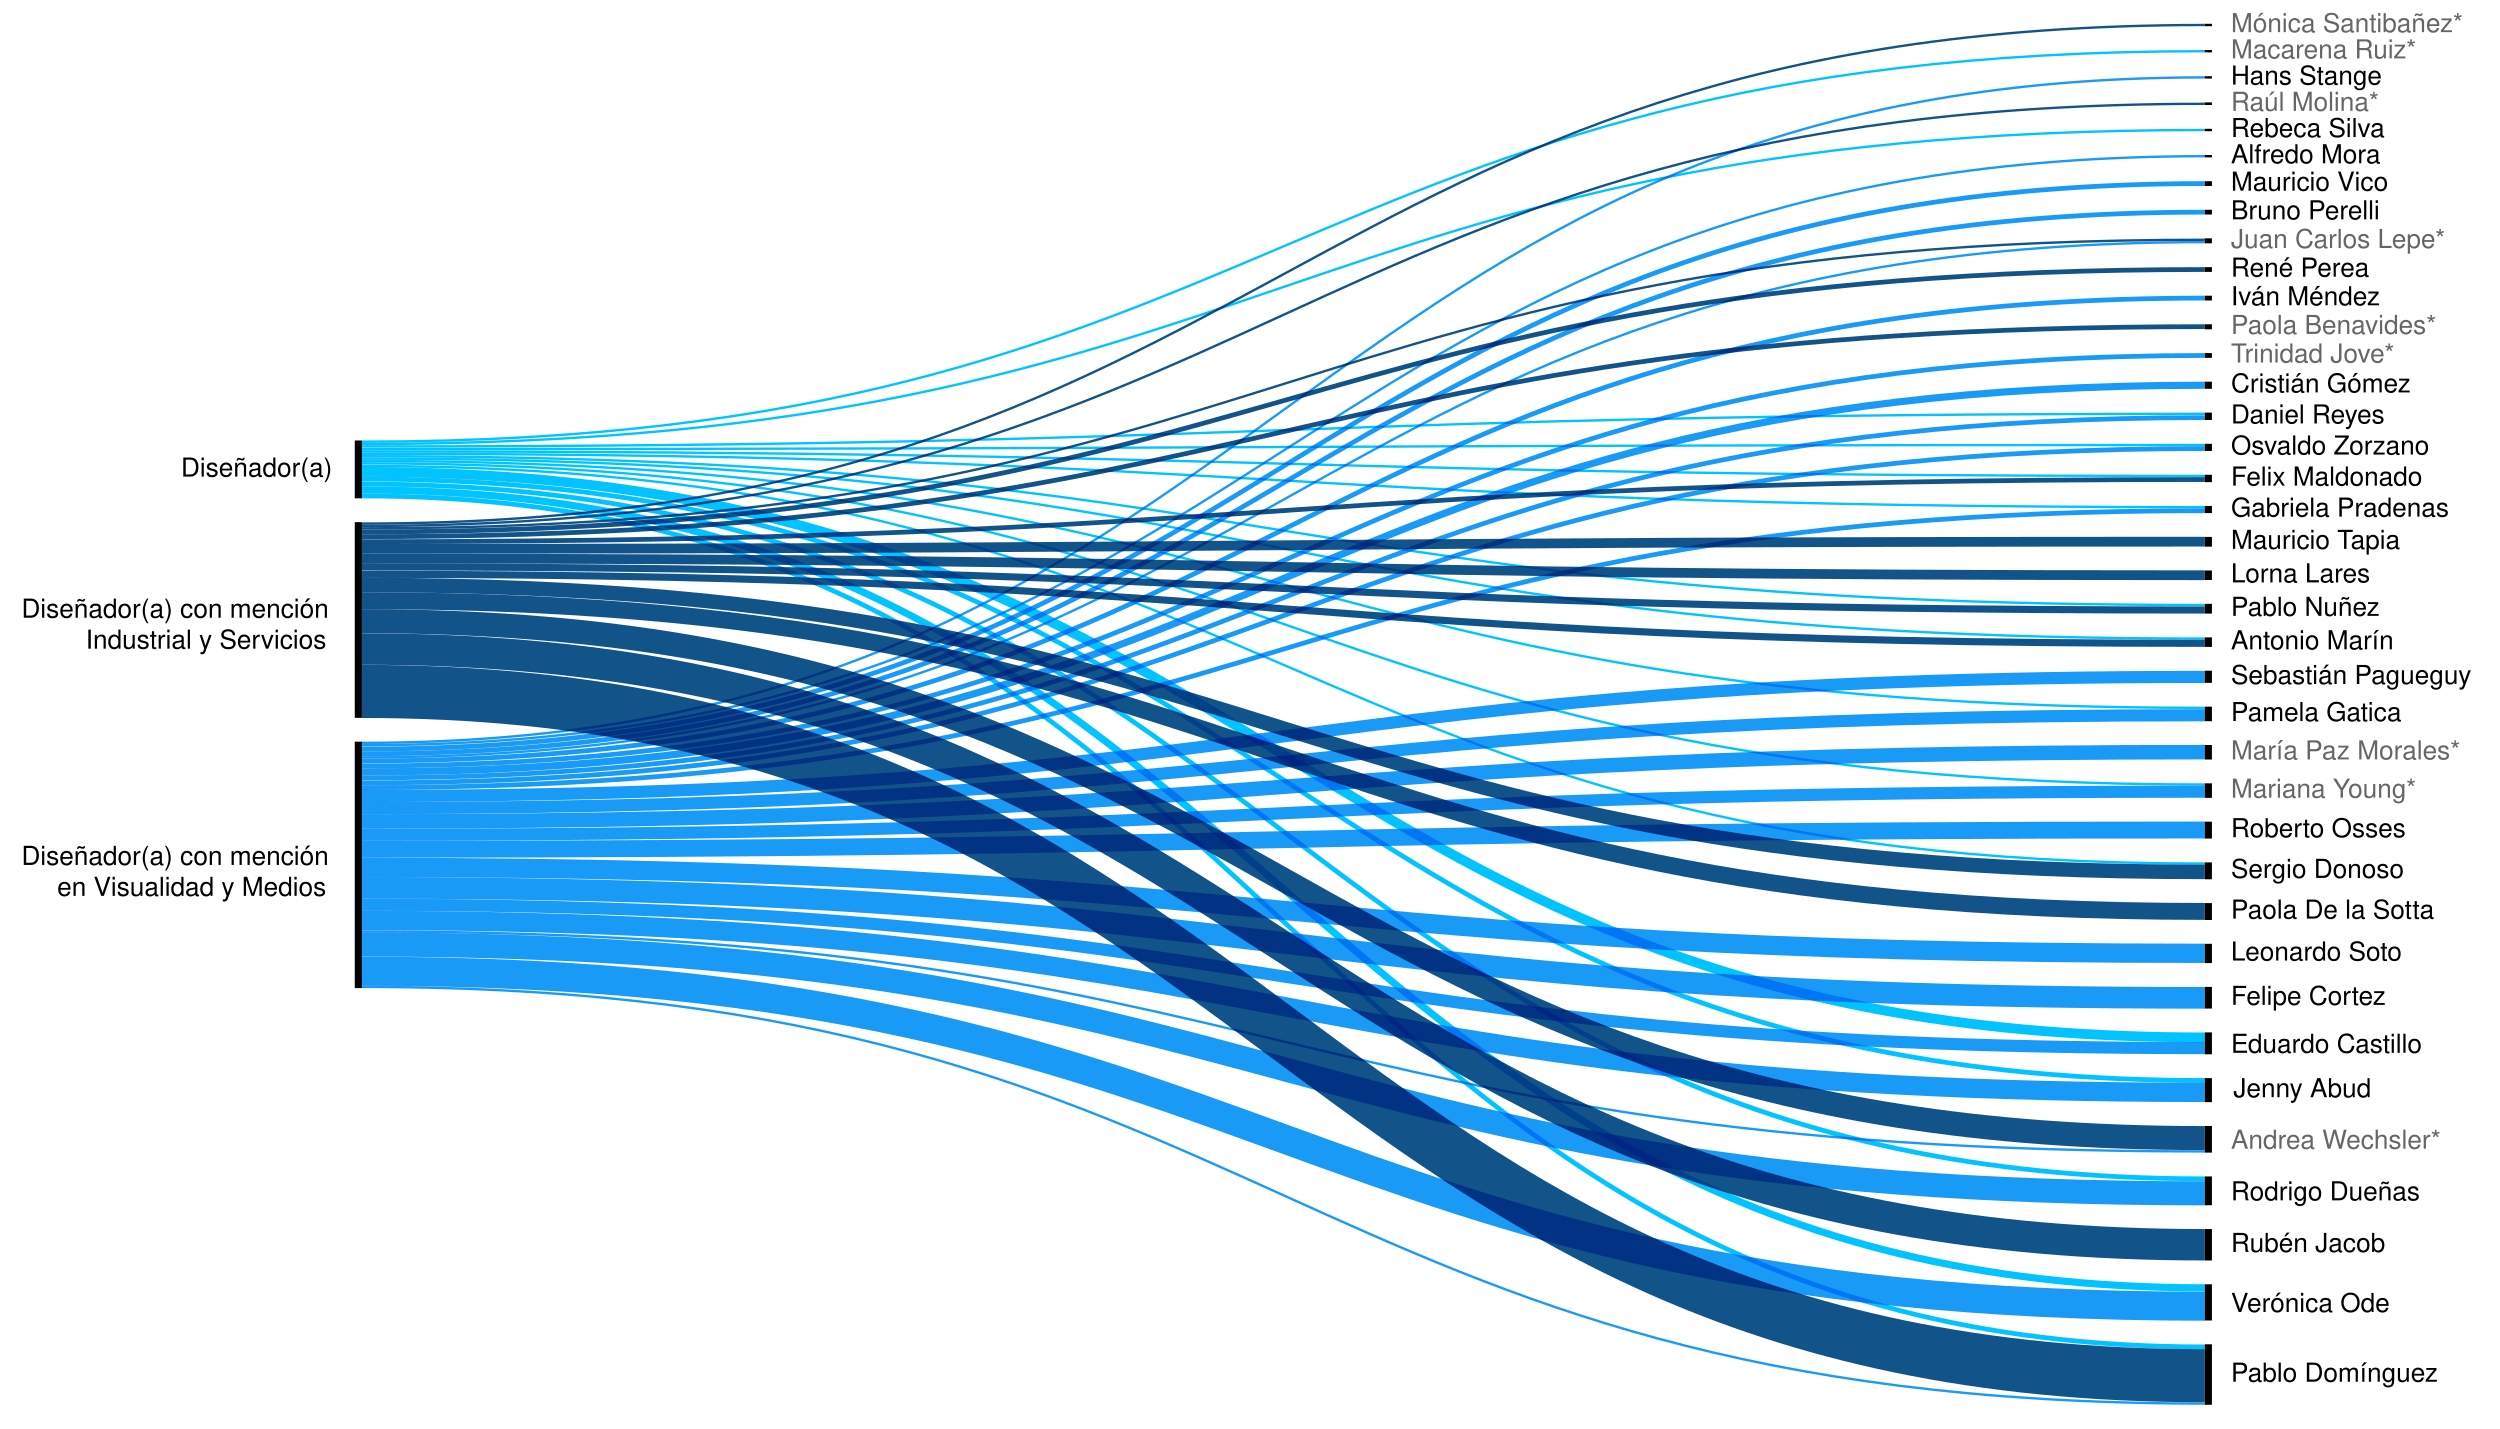
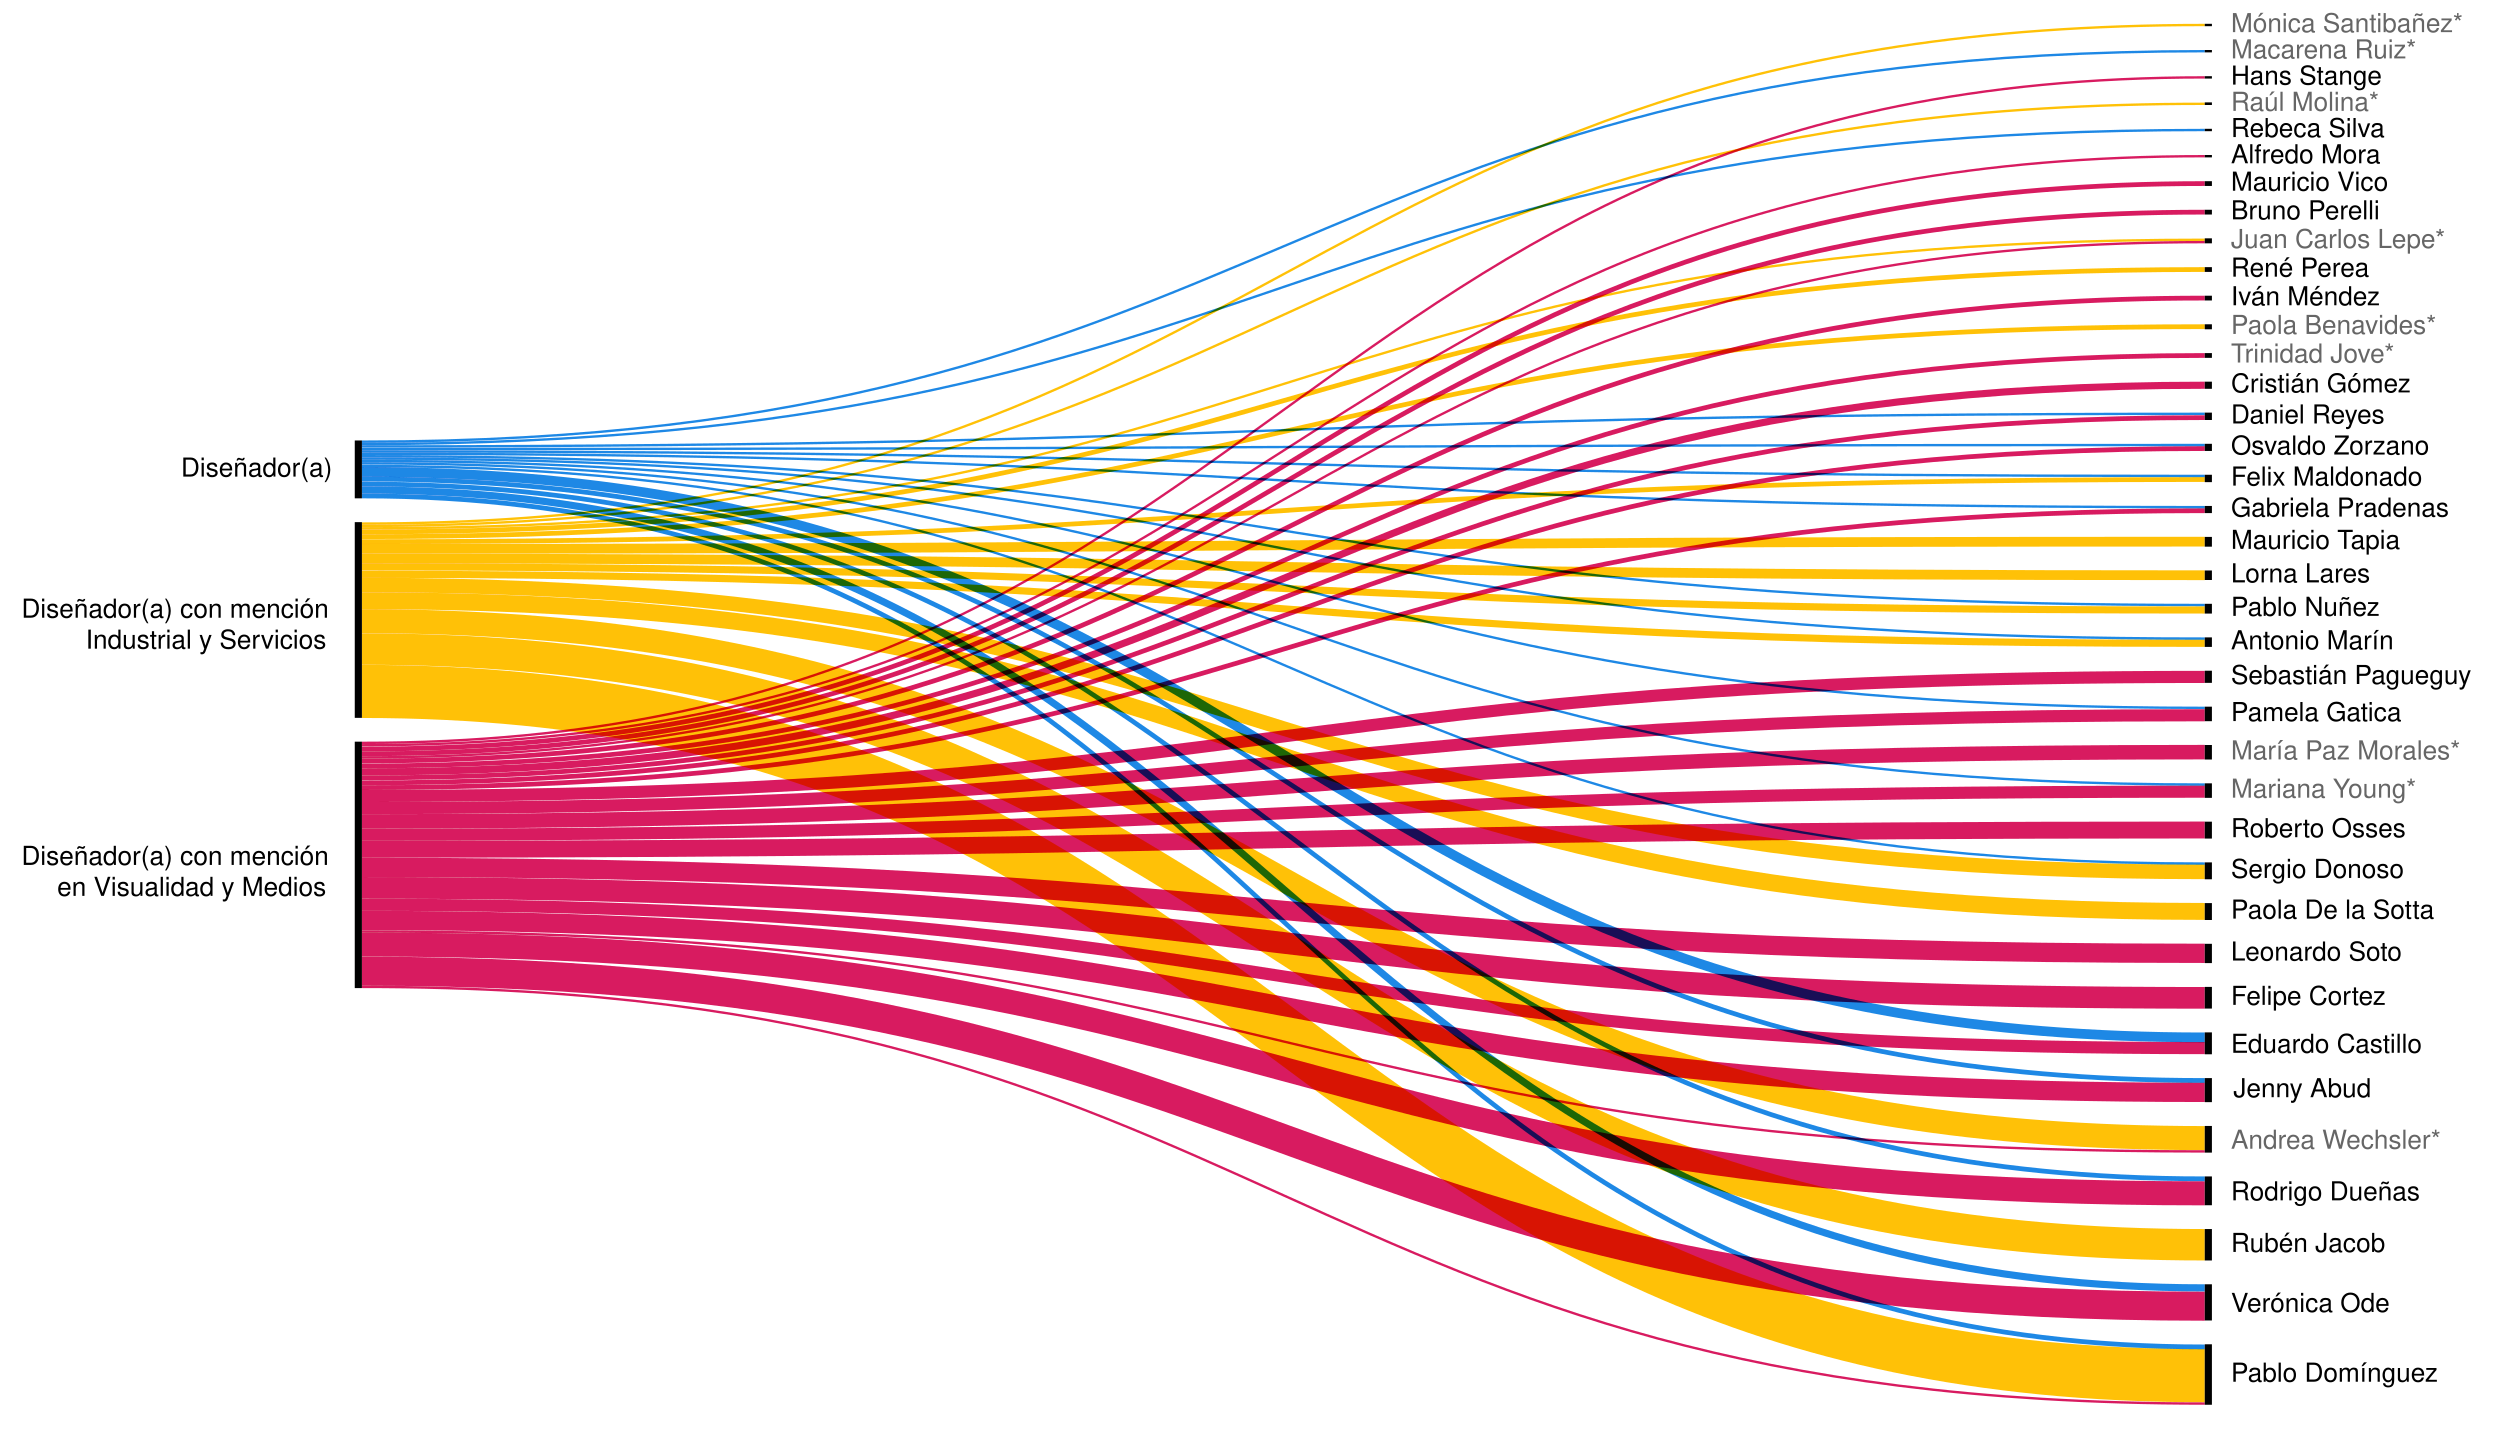
<svg xmlns="http://www.w3.org/2000/svg" version="1.2" viewBox="0 0 1050 600">
  <style>
		tspan { white-space:pre } 
		.s0 { fill: #000000 } 
- 		.s1 { mix-blend-mode: multiply;fill: none;stroke: #189af6;stroke-width: 9.1 } 
- 		.s2 { mix-blend-mode: multiply;fill: none;stroke: #189af6;stroke-width: 2 } 
- 		.s3 { mix-blend-mode: multiply;fill: none;stroke: #00c3ff;stroke-width: 3 } 
- 		.s4 { mix-blend-mode: multiply;fill: none;stroke: #125389;stroke-width: 4.1 } 
- 		.s5 { mix-blend-mode: multiply;fill: none;stroke: #189af6;stroke-width: 3 } 
- 		.s6 { mix-blend-mode: multiply;fill: none;stroke: #189af6;stroke-width: 1 } 
- 		.s7 { mix-blend-mode: multiply;fill: none;stroke: #189af6;stroke-width: 7.1 } 
- 		.s8 { mix-blend-mode: multiply;fill: none;stroke: #125389;stroke-width: 22.3 } 
- 		.s9 { mix-blend-mode: multiply;fill: none;stroke: #125389;stroke-width: 13.2 } 
- 		.s10 { mix-blend-mode: multiply;fill: none;stroke: #125389;stroke-width: 10.1 } 
- 		.s11 { mix-blend-mode: multiply;fill: none;stroke: #125389;stroke-width: 6.1 } 
- 		.s12 { mix-blend-mode: multiply;fill: none;stroke: #189af6;stroke-width: 12.2 } 
- 		.s13 { mix-blend-mode: multiply;fill: none;stroke: #189af6;stroke-width: 5.1 } 
- 		.s14 { mix-blend-mode: multiply;fill: none;stroke: #189af6;stroke-width: 10.1 } 
- 		.s15 { mix-blend-mode: multiply;fill: none;stroke: #00c3ff;stroke-width: 4.1 } 
- 		.s16 { mix-blend-mode: multiply;fill: none;stroke: #189af6;stroke-width: 8.1 } 
- 		.s17 { mix-blend-mode: multiply;fill: none;stroke: #00c3ff;stroke-width: 2 } 
- 		.s18 { mix-blend-mode: multiply;fill: none;stroke: #00c3ff;stroke-width: 1 } 
- 		.s19 { mix-blend-mode: multiply;fill: none;stroke: #125389;stroke-width: 3 } 
- 		.s20 { mix-blend-mode: multiply;fill: none;stroke: #125389;stroke-width: 7.1 } 
- 		.s21 { mix-blend-mode: multiply;fill: none;stroke: #189af6;stroke-width: 6.1 } 
- 		.s22 { mix-blend-mode: multiply;fill: none;stroke: #125389;stroke-width: 1 } 
- 		.s23 { mix-blend-mode: multiply;fill: none;stroke: #125389;stroke-width: 2 } 
+ 		.s1 { mix-blend-mode: multiply;fill: none;stroke: #D81B60;stroke-width: 9.1 } 
+ 		.s2 { mix-blend-mode: multiply;fill: none;stroke: #D81B60;stroke-width: 2 } 
+ 		.s3 { mix-blend-mode: multiply;fill: none;stroke: #1E88E5;stroke-width: 3 } 
+ 		.s4 { mix-blend-mode: multiply;fill: none;stroke: #FFC107;stroke-width: 4.1 } 
+ 		.s5 { mix-blend-mode: multiply;fill: none;stroke: #D81B60;stroke-width: 3 } 
+ 		.s6 { mix-blend-mode: multiply;fill: none;stroke: #D81B60;stroke-width: 1 } 
+ 		.s7 { mix-blend-mode: multiply;fill: none;stroke: #D81B60;stroke-width: 7.1 } 
+ 		.s8 { mix-blend-mode: multiply;fill: none;stroke: #FFC107;stroke-width: 22.3 } 
+ 		.s9 { mix-blend-mode: multiply;fill: none;stroke: #FFC107;stroke-width: 13.2 } 
+ 		.s10 { mix-blend-mode: multiply;fill: none;stroke: #FFC107;stroke-width: 10.1 } 
+ 		.s11 { mix-blend-mode: multiply;fill: none;stroke: #FFC107;stroke-width: 6.1 } 
+ 		.s12 { mix-blend-mode: multiply;fill: none;stroke: #D81B60;stroke-width: 12.2 } 
+ 		.s13 { mix-blend-mode: multiply;fill: none;stroke: #D81B60;stroke-width: 5.1 } 
+ 		.s14 { mix-blend-mode: multiply;fill: none;stroke: #D81B60;stroke-width: 10.1 } 
+ 		.s15 { mix-blend-mode: multiply;fill: none;stroke: #1E88E5;stroke-width: 4.1 } 
+ 		.s16 { mix-blend-mode: multiply;fill: none;stroke: #D81B60;stroke-width: 8.1 } 
+ 		.s17 { mix-blend-mode: multiply;fill: none;stroke: #1E88E5;stroke-width: 2 } 
+ 		.s18 { mix-blend-mode: multiply;fill: none;stroke: #1E88E5;stroke-width: 1 } 
+ 		.s19 { mix-blend-mode: multiply;fill: none;stroke: #FFC107;stroke-width: 3 } 
+ 		.s20 { mix-blend-mode: multiply;fill: none;stroke: #FFC107;stroke-width: 7.1 } 
+ 		.s21 { mix-blend-mode: multiply;fill: none;stroke: #D81B60;stroke-width: 6.1 } 
+ 		.s22 { mix-blend-mode: multiply;fill: none;stroke: #FFC107;stroke-width: 1 } 
+ 		.s23 { mix-blend-mode: multiply;fill: none;stroke: #FFC107;stroke-width: 2 } 
		.t24 { font-size: 11px;fill: #000000;font-family: Helvetica, Arial, sans-serif } 
		.asterisco {fill: #666666; } 
	</style>
  <g id="visualization">
    <g>
      <path class="s0" d="m926 10h3v1h-3z" />
      <path class="s0" d="m926 21h3v1h-3z" />
      <path class="s0" d="m926 32h3v1h-3z" />
      <path class="s0" d="m926 43h3v1.1h-3z" />
      <path class="s0" d="m926 54.1h3v1h-3z" />
      <path class="s0" d="m926 65.1h3v1h-3z" />
      <path class="s0" d="m926 76.1h3v2h-3z" />
      <path class="s0" d="m926 88.1h3v2h-3z" />
      <path class="s0" d="m926 100.1h3v2.1h-3z" />
      <path class="s0" d="m926 112.2h3v2h-3z" />
      <path class="s0" d="m926 124.2h3v2h-3z" />
      <path class="s0" d="m926 136.2h3v2.1h-3z" />
      <path class="s0" d="m926 148.3h3v2h-3z" />
      <path class="s0" d="m926 160.3h3v3h-3z" />
      <path class="s0" d="m926 173.3h3v3.1h-3z" />
      <path class="s0" d="m926 186.4h3v3h-3z" />
      <path class="s0" d="m926 199.4h3v3.1h-3z" />
      <path class="s0" d="m926 212.5h3v3h-3z" />
      <path class="s0" d="m926 225.5h3v4.1h-3z" />
      <path class="s0" d="m926 239.6h3v4h-3z" />
      <path class="s0" d="m926 253.6h3v4.1h-3z" />
      <path class="s0" d="m926 267.7h3v4h-3z" />
      <path class="s0" d="m926 281.7h3v5.1h-3z" />
      <path class="s0" d="m926 296.8h3v6.1h-3z" />
      <path class="s0" d="m926 312.9h3v6.1h-3z" />
      <path class="s0" d="m926 329h3v6.1h-3z" />
      <path class="s0" d="m926 345.1h3v7.1h-3z" />
      <path class="s0" d="m926 362.2h3v7.1h-3z" />
      <path class="s0" d="m926 379.3h3v7.1h-3z" />
      <path class="s0" d="m926 396.4h3v8.1h-3z" />
      <path class="s0" d="m926 414.5h3v9.1h-3z" />
      <path class="s0" d="m926 433.6h3v9.2h-3z" />
      <path class="s0" d="m926 452.8h3v10.1h-3z" />
      <path class="s0" d="m926 472.9h3v11.2h-3z" />
      <path class="s0" d="m926 494.1h3v12.1h-3z" />
      <path class="s0" d="m926 516.2h3v13.2h-3z" />
      <path class="s0" d="m926 539.4h3v15.2h-3z" />
      <path class="s0" d="m149 185h3v24.3h-3z" />
      <path class="s0" d="m926 564.6h3v25.4h-3z" />
      <path class="s0" d="m149 219.3h3v82.2h-3z" />
      <path class="s0" d="m149 311.5h3v103.5h-3z" />
    </g>
    <g>
      <g>
        <path class="s1" d="m152 372.9c387 0 387 46.2 774 46.2" />
      </g>
      <g>
        <path class="s2" d="m152 314.6c387 0 387-237.5 774-237.5" />
      </g>
      <g>
        <path class="s3" d="m152 205.8c387 0 387 335.1 774 335.1" />
      </g>
      <g>
        <path class="s4" d="m152 230.5c387 0 387-3 774-3" />
      </g>
      <g>
        <path class="s4" d="m152 234.6c387 0 387 7 774 7" />
      </g>
      <g>
        <path class="s5" d="m152 324.2c387 0 387-162.4 774-162.4" />
      </g>
      <g>
        <path class="s6" d="m152 414.5c387 0 387 175 774 175" />
      </g>
      <g>
        <path class="s7" d="m152 356.7c387 0 387-8.1 774-8.1" />
      </g>
      <g>
        <path class="s8" d="m152 290.4c387 0 387 287.4 774 287.4" />
      </g>
      <g>
        <path class="s9" d="m152 272.6c387 0 387 250.2 774 250.2" />
      </g>
      <g>
        <path class="s10" d="m152 260.9c387 0 387 217.1 774 217.1" />
      </g>
      <g>
        <path class="s11" d="m152 245.7c387 0 387 120.5 774 120.5" />
      </g>
      <g>
        <path class="s12" d="m152 407.9c387 0 387 140.7 774 140.7" />
      </g>
      <g>
        <path class="s13" d="m152 380c387 0 387 60.2 774 60.2" />
      </g>
      <g>
        <path class="s14" d="m152 396.7c387 0 387 104.5 774 104.5" />
      </g>
      <g>
        <path class="s15" d="m152 198.2c387 0 387 237.5 774 237.5" />
      </g>
      <g>
        <path class="s16" d="m152 386.6c387 0 387 72.2 774 72.2" />
      </g>
      <g>
        <path class="s2" d="m152 316.6c387 0 387-227.5 774-227.5" />
      </g>
      <g>
        <path class="s17" d="m152 201.2c387 0 387 252.6 774 252.6" />
      </g>
      <g>
        <path class="s18" d="m152 187.5c387 0 387-13.7 774-13.7" />
      </g>
      <g>
        <path class="s17" d="m152 208.3c387 0 387 357.4 774 357.4" />
      </g>
      <g>
        <path class="s6" d="m152 318.1c387 0 387-216.4 774-216.4" />
      </g>
      <g>
        <path class="s19" d="m152 238.1c387 0 387 18.1 774 18.1" />
      </g>
      <g>
        <path class="s18" d="m152 191.6c387 0 387 62.5 774 62.5" />
      </g>
      <g>
        <path class="s20" d="m152 252.3c387 0 387 130.5 774 130.5" />
      </g>
      <g>
        <path class="s2" d="m152 328.8c387 0 387-140.4 774-140.4" />
      </g>
      <g>
        <path class="s13" d="m152 339.4c387 0 387-39 774-39" />
      </g>
      <g>
        <path class="s16" d="m152 364.3c387 0 387 36.1 774 36.1" />
      </g>
      <g>
        <path class="s18" d="m152 193.6c387 0 387 103.7 774 103.7" />
      </g>
      <g>
        <path class="s21" d="m152 345c387 0 387-29.1 774-29.1" />
      </g>
      <g>
        <path class="s2" d="m152 326.7c387 0 387-151.3 774-151.3" />
      </g>
      <g>
        <path class="s22" d="m152 221.9c387 0 387-121.2 774-121.2" />
      </g>
      <g>
        <path class="s17" d="m152 203.3c387 0 387 291.8 774 291.8" />
      </g>
      <g>
        <path class="s22" d="m152 219.9c387 0 387-209.4 774-209.4" />
      </g>
      <g>
        <path class="s13" d="m152 350.6c387 0 387-18.1 774-18.1" />
      </g>
      <g>
        <path class="s18" d="m152 185.5c387 0 387-164 774-164" />
      </g>
      <g>
        <path class="s6" d="m152 312c387 0 387-279.5 774-279.5" />
      </g>
      <g>
        <path class="s23" d="m152 227.5c387 0 387-26.1 774-26.1" />
      </g>
      <g>
        <path class="s13" d="m152 334.3c387 0 387-50 774-50" />
      </g>
      <g>
        <path class="s18" d="m152 188.6c387 0 387-1.7 774-1.7" />
      </g>
      <g>
        <path class="s18" d="m152 190.6c387 0 387 22.4 774 22.4" />
      </g>
      <g>
        <path class="s22" d="m152 220.9c387 0 387-177.3 774-177.3" />
      </g>
      <g>
        <path class="s2" d="m152 330.8c387 0 387-116.3 774-116.3" />
      </g>
      <g>
        <path class="s18" d="m152 194.6c387 0 387 134.9 774 134.9" />
      </g>
      <g>
        <path class="s23" d="m152 223.4c387 0 387-110.2 774-110.2" />
      </g>
      <g>
        <path class="s18" d="m152 189.6c387 0 387 10.3 774 10.3" />
      </g>
      <g>
        <path class="s6" d="m152 391.2c387 0 387 92.4 774 92.4" />
      </g>
      <g>
        <path class="s2" d="m152 319.6c387 0 387-194.4 774-194.4" />
      </g>
      <g>
        <path class="s19" d="m152 241.2c387 0 387 29 774 29" />
      </g>
      <g>
        <path class="s18" d="m152 192.6c387 0 387 75.6 774 75.6" />
      </g>
      <g>
        <path class="s23" d="m152 225.4c387 0 387-88.2 774-88.2" />
      </g>
      <g>
        <path class="s2" d="m152 321.7c387 0 387-172.4 774-172.4" />
      </g>
      <g>
        <path class="s18" d="m152 195.7c387 0 387 167 774 167" />
      </g>
      <g>
        <path class="s18" d="m152 186.5c387 0 387-131.9 774-131.9" />
      </g>
      <g>
        <path class="s6" d="m152 313c387 0 387-247.4 774-247.4" />
      </g>
    </g>
    <g id="profes" class="t24">
      <text id="Mónica Santibañez*" style="transform: matrix(1, 0, 0, 1, 937, 13.507);" class="asterisco">Mónica Santibañez*</text>
      <text id="Macarena Ruiz*" style="transform: matrix(1, 0, 0, 1, 937, 24.522);" class="asterisco">
                    Macarena Ruiz*
                </text>
      <text id="Hans Stange" style="transform: matrix(1, 0, 0, 1, 937, 35.536);">
                    Hans Stange
                </text>
      <text id="Raúl Molina*" style="transform: matrix(1, 0, 0, 1, 937, 46.551);" class="asterisco">
                    Raúl Molina*
                </text>
      <text id="Rebeca Silva" style="transform: matrix(1, 0, 0, 1, 937, 57.565);">
                    Rebeca Silva
                </text>
      <text id="Alfredo Mora" style="transform: matrix(1, 0, 0, 1, 937, 68.58);">
                    Alfredo Mora
                </text>
      <text id="Mauricio Vico" style="transform: matrix(1, 0, 0, 1, 937, 80.101);">
                    Mauricio Vico
                </text>
      <text id="Bruno Perelli" style="transform: matrix(1, 0, 0, 1, 937, 92.13);">
                    Bruno Perelli
                </text>
      <text id="Juan Carlos Lepe*" style="transform: matrix(1, 0, 0, 1, 937, 104.159);" class="asterisco">
                    Juan Carlos Lepe*
                </text>
      <text id="René Perea" style="transform: matrix(1, 0, 0, 1, 937, 116.188);">
                    René Perea
                </text>
      <text id="Iván Méndez" style="transform: matrix(1, 0, 0, 1, 937, 128.217);">
                    Iván Méndez
                </text>
      <text id="Paola Benavides*" style="transform: matrix(1, 0, 0, 1, 937, 140.246);" class="asterisco">
                    Paola Benavides*
                </text>
      <text id="Trinidad Jove*" style="transform: matrix(1, 0, 0, 1, 937, 152.275);" class="asterisco">
                    Trinidad Jove*
                </text>
      <text id="Cristián Gómez" style="transform: matrix(1, 0, 0, 1, 937, 164.811);">
                    Cristián Gómez
                </text>
      <text id="Daniel Reyes" style="transform: matrix(1, 0, 0, 1, 937, 177.855);">
                    Daniel Reyes
                </text>
      <text id="Osvaldo Zorzano" style="transform: matrix(1, 0, 0, 1, 937, 190.898);">
                    Osvaldo Zorzano
                </text>
      <text id="Felix Maldonado" style="transform: matrix(1, 0, 0, 1, 937, 203.942);">
                    Felix Maldonado
                </text>
      <text id="Gabriela Pradenas" style="transform: matrix(1, 0, 0, 1, 937, 216.985);">
                    Gabriela Pradenas
                </text>
      <text id="Mauricio Tapia" style="transform: matrix(1, 0, 0, 1, 937, 230.536);">
                    Mauricio Tapia
                </text>
      <text id="Lorna Lares" style="transform: matrix(1, 0, 0, 1, 937, 244.594);">
                    Lorna Lares
                </text>
      <text id="Pablo Nuñez" style="transform: matrix(1, 0, 0, 1, 937, 258.652);">
                    Pablo Nuñez
                </text>
      <text id="Antonio Marín" style="transform: matrix(1, 0, 0, 1, 937, 272.71);">
                    Antonio Marín
                </text>
      <text id="Sebastián Pagueguy" style="transform: matrix(1, 0, 0, 1, 937, 287.275);">
                    Sebastián Pagueguy
                </text>
      <text id="Pamela Gatica" style="transform: matrix(1, 0, 0, 1, 937, 302.855);">
                    Pamela Gatica
                </text>
      <text id="María Paz Morales*" style="transform: matrix(1, 0, 0, 1, 937, 318.942);" class="asterisco">
                    María Paz Morales*
                </text>
      <text id="Mariana Young*" style="transform: matrix(1, 0, 0, 1, 937, 335.029);" class="asterisco">
                    Mariana Young*
                </text>
      <text id="Roberto Osses" style="transform: matrix(1, 0, 0, 1, 937, 351.623);">
                    Roberto Osses
                </text>
      <text id="Sergio Donoso" style="transform: matrix(1, 0, 0, 1, 937, 368.725);">
                    Sergio Donoso
                </text>
      <text id="Paola De la Sotta" style="transform: matrix(1, 0, 0, 1, 937, 385.826);">
                    Paola De la Sotta
                </text>
      <text id="Leonardo Soto" style="transform: matrix(1, 0, 0, 1, 937, 403.435);">
                    Leonardo Soto
                </text>
      <text id="Felipe Cortez" style="transform: matrix(1, 0, 0, 1, 937, 422.058);">
                    Felipe Cortez
                </text>
      <text id="Eduardo Castillo" style="transform: matrix(1, 0, 0, 1, 937, 442.188);">
                    Eduardo Castillo
                </text>
      <text id="Jenny Abud" style="transform: matrix(1, 0, 0, 1, 938, 460.826);">
                    Jenny Abud
                </text>
      <text id="Andrea Wechsler*" style="transform: matrix(1, 0, 0, 1, 937, 482.478);" class="asterisco">
                    Andrea Wechsler*
                </text>
      <text id="Rodrigo Dueñas" style="transform: matrix(1, 0, 0, 1, 937, 504.145);">
                    Rodrigo Dueñas
                </text>
      <text id="Rubén Jacob" style="transform: matrix(1, 0, 0, 1, 937, 525.826);">
                    Rubén Jacob
                </text>
      <text id="Verónica Ode" style="transform: matrix(1, 0, 0, 1, 937, 551.029);">
                    Verónica Ode
                </text>
      <text id="Pablo Domínguez" style="transform: matrix(1, 0, 0, 1, 937, 580.319);">
                    Pablo Domínguez
                </text>
    </g>
    <g id="titulos" class="t24">
      <text id="Diseñador/a" style="transform: matrix(1, 0, 0, 1, 139, 200.174);">
        <tspan x="-63" y="0">Diseñador(a)</tspan>
      </text>
      <text id="Diseñador/a con mención Industri" style="transform: matrix(1, 0, 0, 1, 139, 259.435);">
        <tspan x="-130" y="0">Diseñador(a) con mención</tspan>
        <tspan y="0" class="t24" />
        <tspan x="-103" y="13">Industrial y Servicios</tspan>
      </text>
      <text id="Diseñador/a con mención en Visua" style="transform: matrix(1, 0, 0, 1, 139, 363.261);">
        <tspan x="-130" y="0">Diseñador(a) con mención</tspan>
        <tspan y="0" class="t24" />
        <tspan x="-115" y="13">en Visualidad y Medios</tspan>
      </text>
    </g>
  </g>
</svg>
